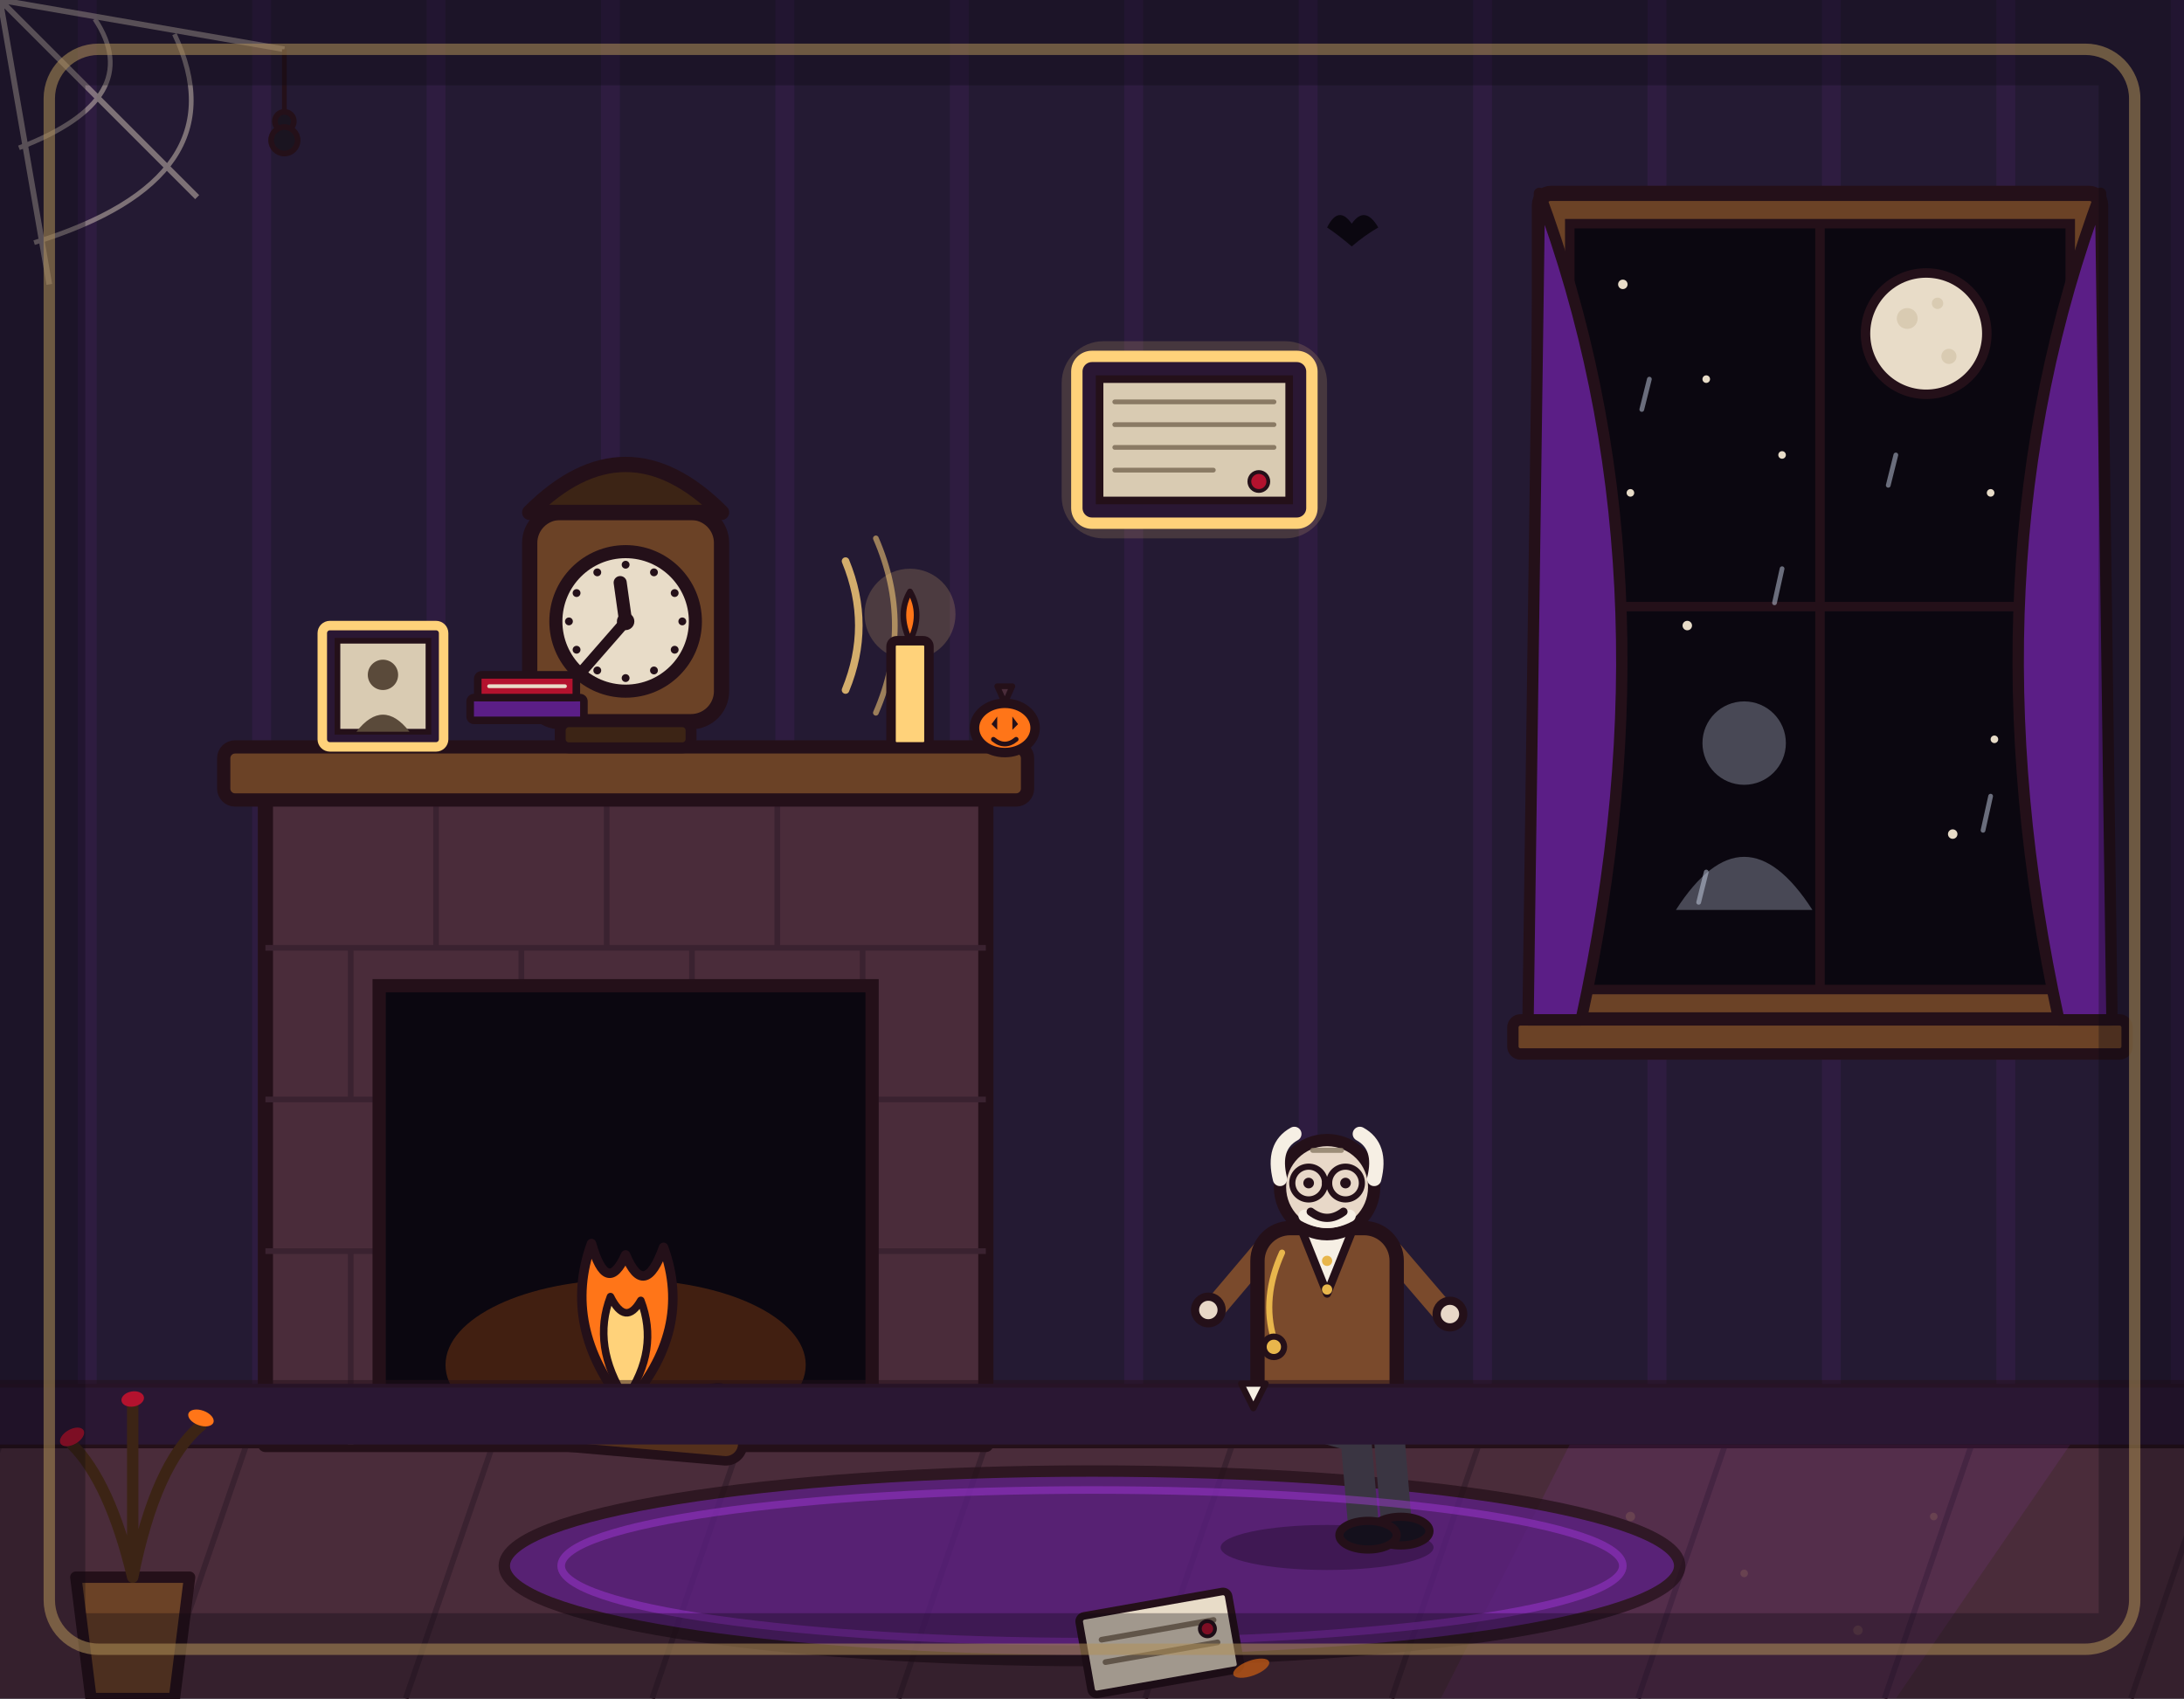
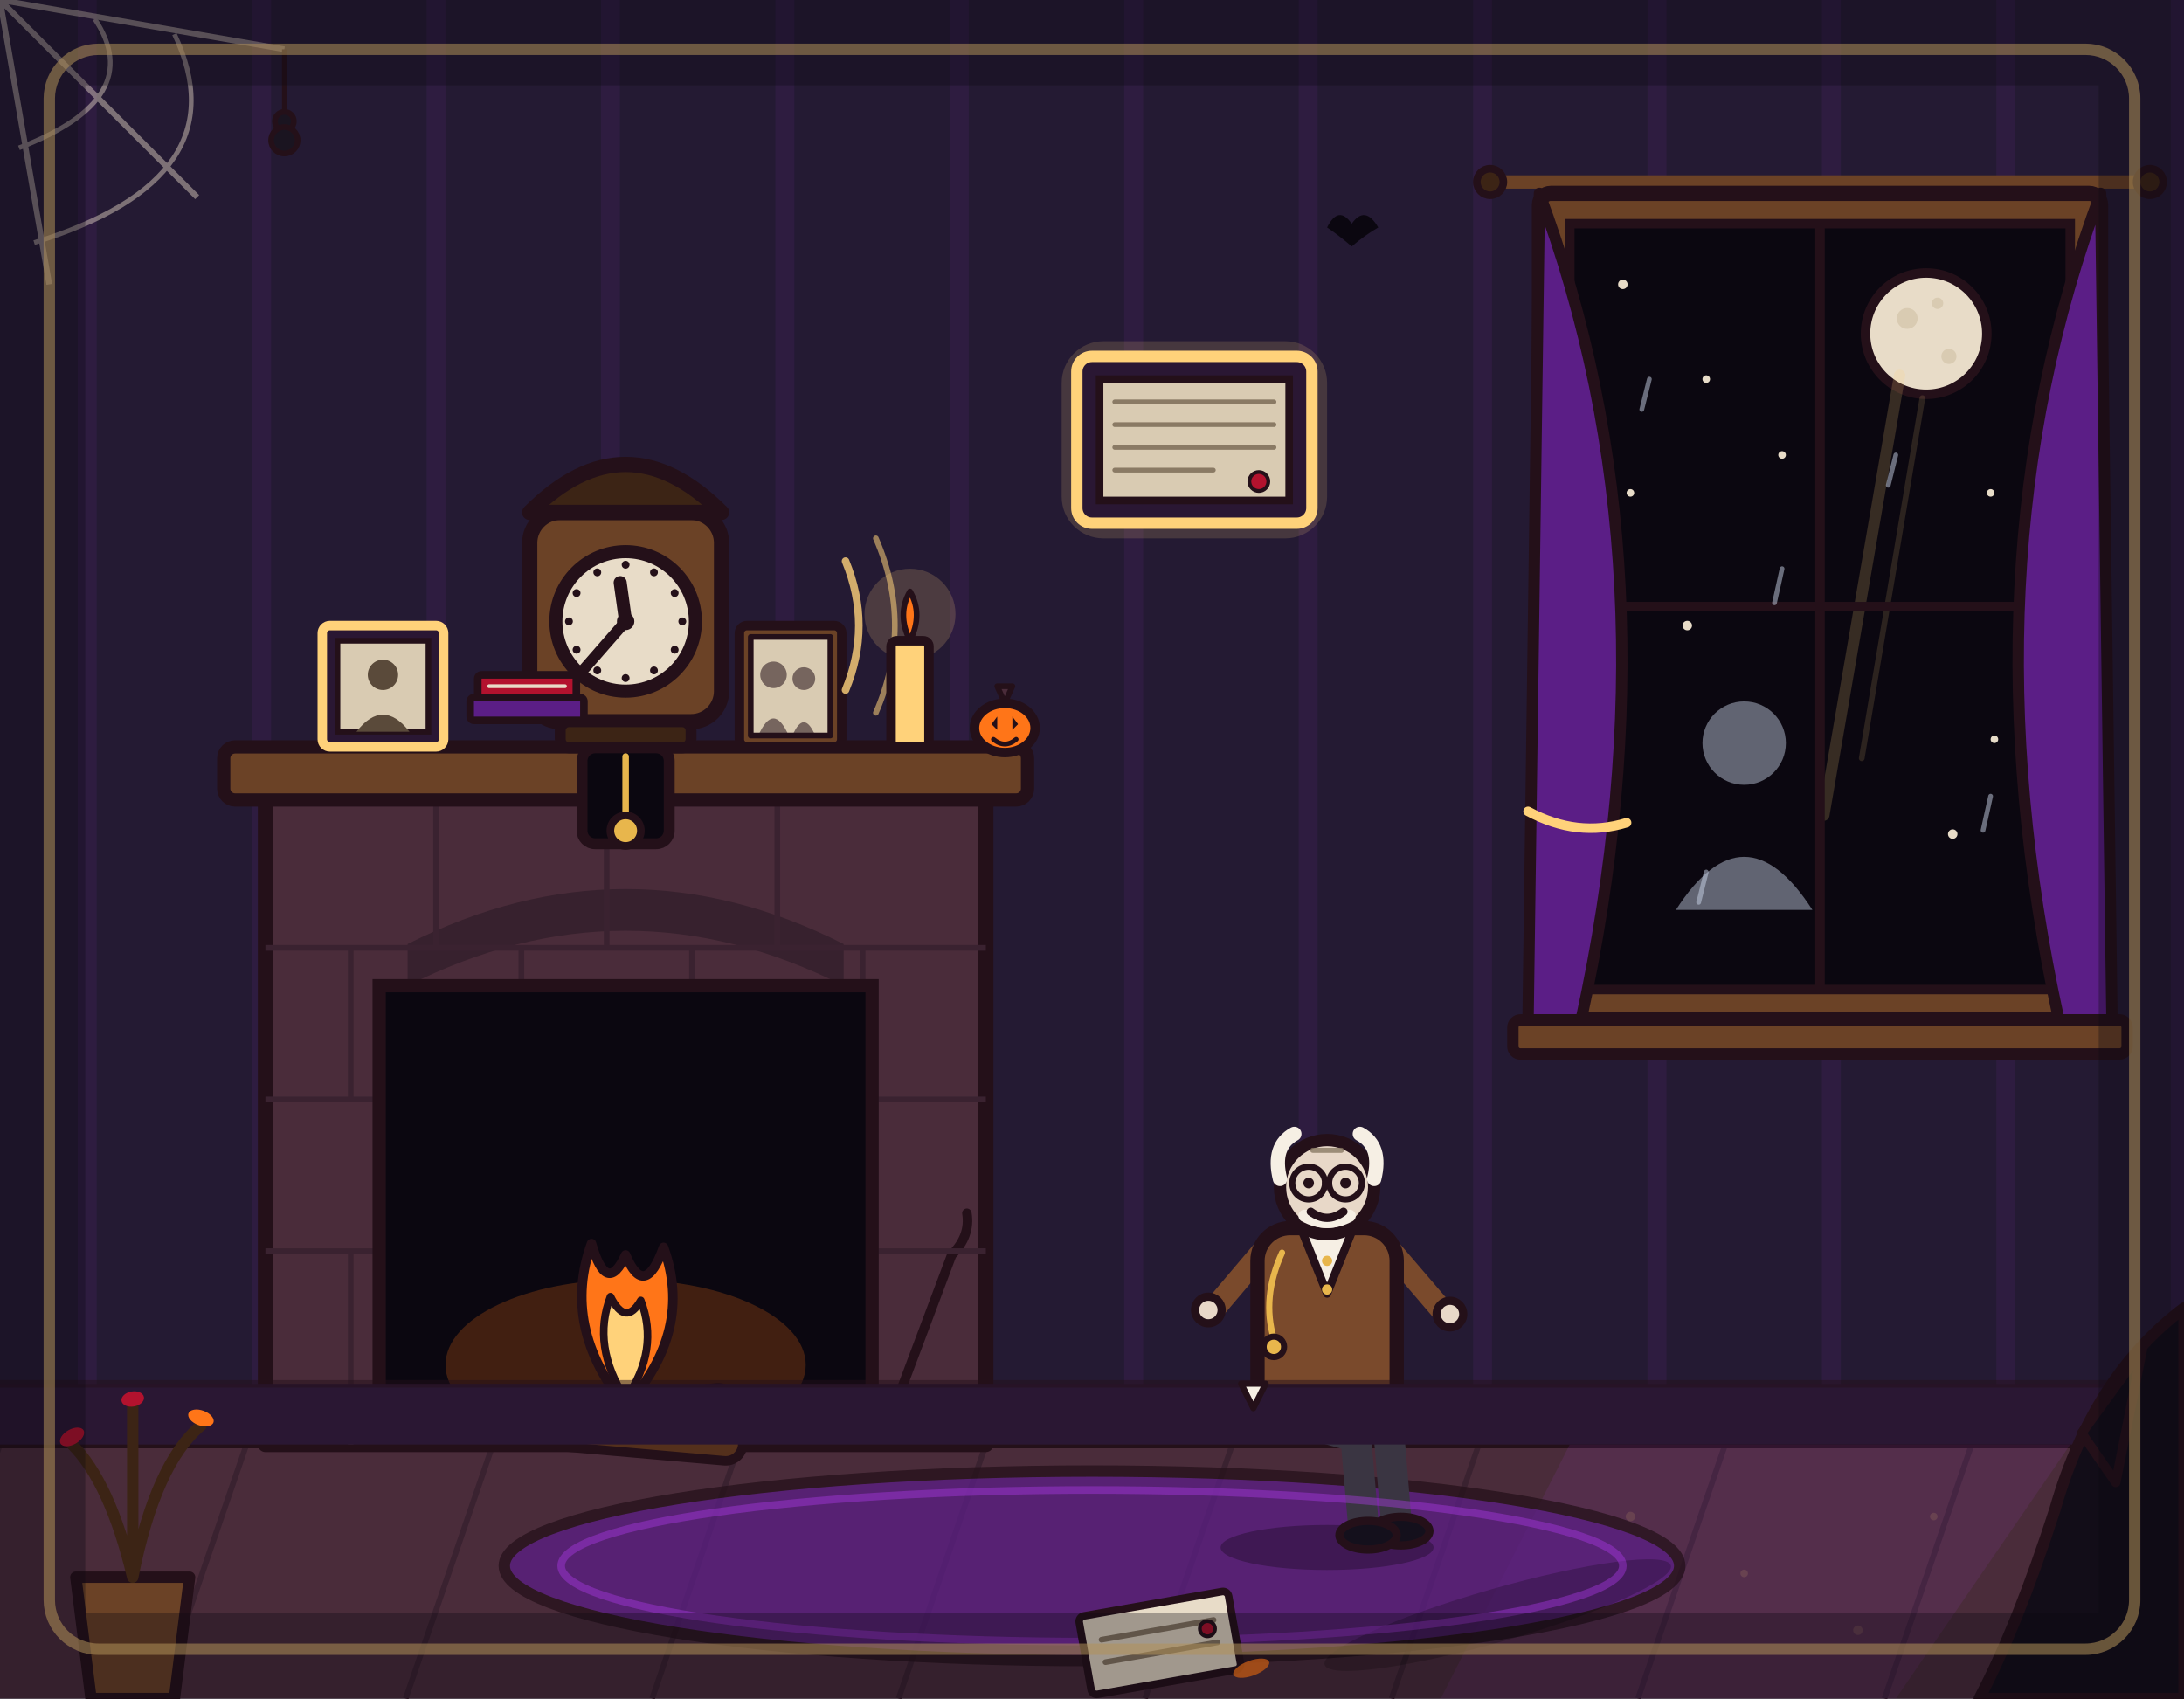
<svg xmlns="http://www.w3.org/2000/svg" viewBox="0 0 1152 896" width="1152" height="896">
  <rect x="0" y="0" width="1152" height="896" fill="#241a33" />
  <path d="M46 0V762M138 0V762M230 0V762M322 0V762M414 0V762M506 0V762M598 0V762M690 0V762M782 0V762M874 0V762M966 0V762M1058 0V762M1150 0V762" stroke="#b03aeb" stroke-width="10" opacity=".07" fill="none" />
  <g stroke="#e8dcc8" fill="none" opacity=".45">
    <path d="M0 0 L150 26M0 0 L104 104M0 0 L26 150" stroke-width="3" />
    <path d="M50 10 Q78 52 10 78" stroke-width="2.5" />
    <path d="M92 18 Q128 94 18 128" stroke-width="2.5" />
  </g>
  <line x1="150" y1="26" x2="150" y2="58" stroke="#241019" stroke-width="2.5" />
  <circle cx="150" cy="64" r="5" fill="#1a1420" stroke="#241019" stroke-width="3" />
  <circle cx="150" cy="74" r="7" fill="#1a1420" stroke="#241019" stroke-width="3" />
  <rect x="0" y="760" width="1152" height="136" fill="#4a2c3a" />
  <path d="M0 762 L-46 896M130 762 L84 896M260 762 L214 896M390 762 L344 896M520 762 L474 896M650 762 L604 896M780 762 L734 896M910 762 L864 896M1040 762 L994 896M1170 762 L1124 896" stroke="#3a2230" stroke-width="3" fill="none" />
  <line x1="0" y1="761" x2="1152" y2="761" stroke="#241019" stroke-width="6" stroke-linecap="round" />
  <polygon points="828,762 1092,762 1000,896 760,896" fill="#b03aeb" opacity=".10" />
  <ellipse cx="576" cy="826" rx="310" ry="50" fill="#5b1e86" stroke="#241019" stroke-width="6" stroke-linejoin="round" opacity=".75" />
+   <ellipse cx="790" cy="852" rx="95" ry="14" fill="#000000" opacity=".22" stroke="none" transform="rotate(-16 790 852)" />
  <rect x="560" y="180" width="140" height="104" rx="22" fill="#ffd27a" opacity=".16" />
  <rect x="568" y="188" width="124" height="88" rx="8" fill="#2a1733" stroke="#ffd27a" stroke-width="6" stroke-linejoin="round" />
  <rect x="580" y="200" width="100" height="64" fill="#d9cbb2" stroke="#241019" stroke-width="4" />
  <line x1="588" y1="212" x2="672" y2="212" stroke="#8a7a64" stroke-width="2.5" stroke-linecap="round" />
  <line x1="588" y1="224" x2="672" y2="224" stroke="#8a7a64" stroke-width="2.5" stroke-linecap="round" />
  <line x1="588" y1="236" x2="672" y2="236" stroke="#8a7a64" stroke-width="2.5" stroke-linecap="round" />
  <line x1="588" y1="248" x2="640" y2="248" stroke="#8a7a64" stroke-width="2.5" stroke-linecap="round" />
  <circle cx="664" cy="254" r="5" fill="#b3122e" stroke="#241019" stroke-width="2" />
  <rect x="140" y="420" width="380" height="342" fill="#4a2c3a" stroke="#241019" stroke-width="8" stroke-linejoin="round" />
+   <path d="M215 520 Q330 462 445 520 L445 498 Q330 440 215 498 Z" fill="#0b0710" opacity=".3" stroke="none" />
+   <line x1="472" y1="742" x2="502" y2="662" stroke="#241019" stroke-width="5" stroke-linecap="round" />
+   <path d="M502 662 Q512 652 510 640" fill="none" stroke="#241019" stroke-width="5" stroke-linecap="round" />
  <path d="M140 500H520M140 580H520M140 660H520M230 420V500M320 420V500M410 420V500M185 500V580M275 500V580M365 500V580M455 500V580M230 580V660M320 580V660M410 580V660M185 660V762M275 660V762M365 660V762M455 660V762" stroke="#3a2230" stroke-width="3" fill="none" />
  <rect x="200" y="520" width="260" height="242" fill="#0b0710" stroke="#241019" stroke-width="7" />
  <ellipse cx="330" cy="720" rx="95" ry="45" fill="#ff7518" opacity=".22" />
  <rect x="272" y="738" width="116" height="18" rx="9" fill="#6b4226" stroke="#241019" stroke-width="5" transform="rotate(-7 330 747)" />
  <rect x="268" y="748" width="124" height="18" rx="9" fill="#54301c" stroke="#241019" stroke-width="5" transform="rotate(5 330 757)" />
  <path d="M330 742 Q296 700 312 656 Q320 684 330 662 Q340 686 350 658 Q366 702 330 742 Z" fill="#ff7518" stroke="#241019" stroke-width="5" stroke-linejoin="round" />
  <path d="M330 738 Q312 710 322 684 Q330 700 338 686 Q348 712 330 738 Z" fill="#ffd27a" stroke="#241019" stroke-width="4" stroke-linejoin="round" />
  <rect x="118" y="394" width="424" height="28" rx="6" fill="#6b4226" stroke="#241019" stroke-width="7" stroke-linejoin="round" />
+   <g>
+     <rect x="390" y="330" width="54" height="64" rx="4" fill="#6b4226" stroke="#241019" stroke-width="5" stroke-linejoin="round" stroke-linecap="round" />
+     <rect x="396" y="336" width="42" height="52" fill="#d9cbb2" stroke="#241019" stroke-width="3" stroke-linejoin="round" />
+     <circle cx="408" cy="356" r="7" fill="#241019" opacity=".55" />
+     <circle cx="424" cy="358" r="6" fill="#241019" opacity=".55" />
+     <path d="M400 388 Q408 370 416 388 Z" fill="#241019" opacity=".55" />
+     <path d="M418 388 Q424 374 430 388 Z" fill="#241019" opacity=".55" />
+   </g>
  <g transform="translate(330 360) scale(1.15)">
    <rect x="-44" y="-78" width="88" height="96" rx="14" fill="#6b4226" stroke="#241019" stroke-width="7" stroke-linejoin="round" />
    <path d="M-44 -78 Q0 -122 44 -78 Z" fill="#3c2415" stroke="#241019" stroke-width="7" stroke-linejoin="round" />
    <circle cx="0" cy="-28" r="32" fill="#e8dcc8" stroke="#241019" stroke-width="6" />
    <g fill="#241019">
      <circle cx="0" cy="-54" r="1.8" />
      <circle cx="13" cy="-50.5" r="1.8" />
      <circle cx="22.5" cy="-41" r="1.8" />
      <circle cx="26" cy="-28" r="1.8" />
      <circle cx="22.5" cy="-15" r="1.8" />
      <circle cx="13" cy="-5.5" r="1.8" />
      <circle cx="0" cy="-2" r="1.8" />
      <circle cx="-13" cy="-5.5" r="1.8" />
      <circle cx="-22.5" cy="-15" r="1.8" />
      <circle cx="-26" cy="-28" r="1.8" />
      <circle cx="-22.5" cy="-41" r="1.8" />
      <circle cx="-13" cy="-50.5" r="1.8" />
    </g>
    <line x1="0" y1="-28" x2="-2.5" y2="-45.8" stroke="#241019" stroke-width="6" stroke-linecap="round" />
    <line x1="0" y1="-28" x2="-26.9" y2="2.8" stroke="#241019" stroke-width="5" stroke-linecap="round" />
    <circle cx="0" cy="-28" r="4" fill="#241019" />
    <rect x="-30" y="18" width="60" height="12" rx="4" fill="#3c2415" stroke="#241019" stroke-width="5" />
+     <rect x="-20" y="30" width="40" height="44" rx="6" fill="#0b0710" stroke="#241019" stroke-width="5" stroke-linejoin="round" />
+     <line x1="0" y1="34" x2="0" y2="64" stroke="#e8b64c" stroke-width="3" stroke-linecap="round" />
+     <circle cx="0" cy="68" r="7" fill="#e8b64c" stroke="#241019" stroke-width="3.5" stroke-linejoin="round" />
  </g>
  <path d="M446 296 Q460 330 446 364" fill="none" stroke="#ffd27a" stroke-width="4" stroke-linecap="round" opacity=".8" />
  <path d="M462 284 Q482 330 462 376" fill="none" stroke="#ffd27a" stroke-width="3" stroke-linecap="round" opacity=".55" />
  <rect x="170" y="330" width="64" height="64" rx="4" fill="#2a1733" stroke="#ffd27a" stroke-width="5" stroke-linejoin="round" />
  <rect x="178" y="338" width="48" height="48" fill="#d9cbb2" stroke="#241019" stroke-width="3" />
  <circle cx="202" cy="356" r="8" fill="#5a4a3a" />
  <path d="M188 386 Q202 368 216 386 Z" fill="#5a4a3a" />
  <circle cx="480" cy="324" r="24" fill="#ffd27a" opacity=".18" />
  <rect x="470" y="338" width="20" height="56" rx="3" fill="#ffd27a" stroke="#241019" stroke-width="5" stroke-linejoin="round" />
  <path d="M480 338 Q473 324 480 312 Q487 324 480 338 Z" fill="#ff7518" stroke="#241019" stroke-width="3" stroke-linejoin="round" />
+   <line x1="790" y1="96" x2="1130" y2="96" stroke="#6b4226" stroke-width="7" stroke-linecap="round" />
+   <circle cx="786" cy="96" r="7" fill="#3c2415" stroke="#241019" stroke-width="4" />
+   <circle cx="1134" cy="96" r="7" fill="#3c2415" stroke="#241019" stroke-width="4" />
  <rect x="812" y="102" width="296" height="436" rx="6" fill="#6b4226" stroke="#241019" stroke-width="8" stroke-linejoin="round" />
  <rect x="828" y="118" width="264" height="404" fill="#0b0710" stroke="#241019" stroke-width="5" />
  <circle cx="1016" cy="176" r="32" fill="#e8dcc8" stroke="#241019" stroke-width="5" />
  <circle cx="1006" cy="168" r="5.5" fill="#d9cbb2" />
  <circle cx="1028" cy="188" r="4" fill="#d9cbb2" />
  <circle cx="1022" cy="160" r="3" fill="#d9cbb2" />
  <g fill="#e8dcc8">
    <circle cx="856" cy="150" r="2.5" />
    <circle cx="900" cy="200" r="2" />
    <circle cx="860" cy="260" r="2" />
    <circle cx="890" cy="330" r="2.5" />
    <circle cx="1050" cy="260" r="2" />
    <circle cx="1070" cy="330" r="2.5" />
    <circle cx="1052" cy="390" r="2" />
    <circle cx="848" cy="400" r="2" />
    <circle cx="940" cy="240" r="2" />
    <circle cx="1030" cy="440" r="2.5" />
  </g>
-   <circle cx="920" cy="392" r="22" fill="#c9d4e8" opacity=".32" />
-   <path d="M884 480 Q920 424 956 480 Z" fill="#c9d4e8" opacity=".32" />
+   <circle cx="920" cy="392" r="22" fill="#c9d4e8" opacity=".45" />
+   <path d="M884 480 Q920 424 956 480 Z" fill="#c9d4e8" opacity=".45" />
+   <line x1="1002" y1="198" x2="962" y2="430" stroke="#ffd27a" stroke-width="6" opacity=".18" stroke-linecap="round" />
+   <line x1="1014" y1="210" x2="982" y2="400" stroke="#ffd27a" stroke-width="3" opacity=".14" stroke-linecap="round" />
  <line x1="960" y1="118" x2="960" y2="522" stroke="#241019" stroke-width="5" />
  <line x1="828" y1="320" x2="1092" y2="320" stroke="#241019" stroke-width="5" />
  <rect x="798" y="538" width="324" height="18" rx="4" fill="#6b4226" stroke="#241019" stroke-width="6" stroke-linejoin="round" />
  <path d="M812 102 Q886 300 834 538 L806 538 Z" fill="#5b1e86" stroke="#241019" stroke-width="6" stroke-linejoin="round" />
+   <path d="M806 428 Q832 442 858 434" fill="none" stroke="#ffd27a" stroke-width="5" stroke-linecap="round" />
  <path d="M1108 102 Q1034 300 1086 538 L1114 538 Z" fill="#5b1e86" stroke="#241019" stroke-width="6" stroke-linejoin="round" />
  <g transform="translate(700 812) scale(1.08)">
    <ellipse cx="0" cy="4" rx="52" ry="11" fill="#000000" opacity=".28" />
    <path d="M-8 -58 L30 -54 L34 -6" fill="none" stroke="#3a3542" stroke-width="15" stroke-linecap="round" />
    <path d="M-14 -58 L14 -50 L18 -4" fill="none" stroke="#3a3542" stroke-width="15" stroke-linecap="round" />
    <ellipse cx="36" cy="-4" rx="14" ry="7" fill="#14101c" stroke="#241019" stroke-width="4" />
    <ellipse cx="20" cy="-2" rx="14" ry="7" fill="#14101c" stroke="#241019" stroke-width="4" />
    <path d="M32 -140 L56 -112" fill="none" stroke="#7a4a2c" stroke-width="11" stroke-linecap="round" />
    <circle cx="60" cy="-110" r="6.5" fill="#e8d8c8" stroke="#241019" stroke-width="4" />
    <path d="M-32 -140 L-54 -114" fill="none" stroke="#7a4a2c" stroke-width="11" stroke-linecap="round" />
    <circle cx="-58" cy="-112" r="6.5" fill="#e8d8c8" stroke="#241019" stroke-width="4" />
    <rect x="-34" y="-152" width="68" height="92" rx="16" fill="#7a4a2c" stroke="#241019" stroke-width="7" stroke-linejoin="round" />
    <path d="M-12 -150 L0 -120 L12 -150 Z" fill="#f6efe4" stroke="#241019" stroke-width="4" stroke-linejoin="round" />
    <circle cx="0" cy="-136" r="2.5" fill="#e8b64c" />
    <circle cx="0" cy="-122" r="2.5" fill="#e8b64c" />
    <circle cx="0" cy="-172" r="23" fill="#e8d8c8" stroke="#241019" stroke-width="6" />
    <path d="M-23 -176 Q-27 -192 -16 -198" fill="none" stroke="#f6efe4" stroke-width="7" stroke-linecap="round" />
    <path d="M23 -176 Q27 -192 16 -198" fill="none" stroke="#f6efe4" stroke-width="7" stroke-linecap="round" />
    <circle cx="-9" cy="-174" r="2.6" fill="#241019" />
    <circle cx="9" cy="-174" r="2.6" fill="#241019" />
    <circle cx="-9" cy="-174" r="8" fill="none" stroke="#241019" stroke-width="3" />
    <circle cx="9" cy="-174" r="8" fill="none" stroke="#241019" stroke-width="3" />
    <line x1="-1" y1="-174" x2="1" y2="-174" stroke="#241019" stroke-width="3" stroke-linecap="round" />
    <path d="M-11 -158 Q0 -152 11 -158" fill="none" stroke="#f6efe4" stroke-width="6" stroke-linecap="round" />
    <path d="M-8 -160 Q0 -154 8 -160" fill="none" stroke="#241019" stroke-width="4" stroke-linecap="round" />
  </g>
  <rect x="0" y="730" width="1152" height="32" fill="#2a1733" />
  <line x1="0" y1="730" x2="1152" y2="730" stroke="#241019" stroke-width="4" opacity=".5" />
  <path d="M700 120 Q706 108 713 118 Q720 108 727 120 Q720 124 713 130 Q706 124 700 120 Z" fill="#0b0710" />
  <g stroke="#c9d4e8" stroke-width="2.5" opacity=".5" stroke-linecap="round">
    <line x1="870" y1="200" x2="866" y2="216" />
    <line x1="940" y1="300" x2="936" y2="318" />
    <line x1="1000" y1="240" x2="996" y2="256" />
    <line x1="1050" y1="420" x2="1046" y2="438" />
    <line x1="900" y1="460" x2="896" y2="476" />
  </g>
  <g fill="#ffd27a" opacity=".12">
    <circle cx="860" cy="800" r="2.5" />
    <circle cx="920" cy="830" r="2" />
    <circle cx="980" cy="860" r="2.5" />
    <circle cx="1020" cy="800" r="2" />
  </g>
  <g>
    <rect x="248" y="368" width="60" height="12" rx="2" fill="#5b1e86" stroke="#241019" stroke-width="4" stroke-linejoin="round" />
    <rect x="252" y="356" width="52" height="12" rx="2" fill="#b3122e" stroke="#241019" stroke-width="4" stroke-linejoin="round" />
    <line x1="258" y1="362" x2="298" y2="362" stroke="#e8dcc8" stroke-width="2" stroke-linecap="round" />
  </g>
  <g>
    <ellipse cx="530" cy="384" rx="16" ry="13" fill="#ff7518" stroke="#241019" stroke-width="5" stroke-linejoin="round" stroke-linecap="round" />
    <path d="M530 371 L534 362 L526 362 Z" fill="#4a2c3a" stroke="#241019" stroke-width="3" stroke-linejoin="round" stroke-linecap="round" />
    <path d="M523 382 L526 378 L526 385 Z M537 382 L534 378 L534 385 Z" fill="#241019" stroke="none" />
    <path d="M524 390 Q530 395 536 390" fill="none" stroke="#241019" stroke-width="2.5" stroke-linecap="round" />
  </g>
  <ellipse cx="576" cy="826" rx="280" ry="40" fill="none" stroke="#b03aeb" stroke-width="4" opacity=".4" />
  <g transform="rotate(-10 610 868)">
    <rect x="572" y="846" width="80" height="42" rx="3" fill="#e8dcc8" stroke="#241019" stroke-width="4" stroke-linejoin="round" stroke-linecap="round" />
    <line x1="582" y1="860" x2="642" y2="860" stroke="#8a7a64" stroke-width="3" stroke-linecap="round" />
    <line x1="582" y1="872" x2="642" y2="872" stroke="#8a7a64" stroke-width="3" stroke-linecap="round" />
    <circle cx="638" cy="864" r="4" fill="#b3122e" stroke="#241019" stroke-width="2" stroke-linejoin="round" />
  </g>
  <ellipse cx="660" cy="880" rx="10" ry="4" fill="#ff7518" opacity=".85" transform="rotate(-20 660 880)" />
  <g transform="translate(700 812) scale(1.08)">
    <path d="M-22 -140 Q-32 -118 -26 -98" fill="none" stroke="#e8b64c" stroke-width="3" stroke-linecap="round" />
    <circle cx="-26" cy="-94" r="5" fill="#e8b64c" stroke="#241019" stroke-width="3" />
    <path d="M-42 -76 L-30 -76 L-36 -64 Z" fill="#f6efe4" stroke="#241019" stroke-width="3" stroke-linejoin="round" />
    <path d="M-7 -190 L7 -190" fill="none" stroke="#8a7a64" stroke-width="2.5" stroke-linecap="round" opacity=".8" />
  </g>
  <g>
    <path d="M40 832 L100 832 L92 896 L48 896 Z" fill="#6b4226" stroke="#241019" stroke-width="6" stroke-linejoin="round" stroke-linecap="round" />
    <path d="M70 832 Q58 782 38 762 M70 832 Q82 772 106 752 M70 832 Q70 762 70 742" fill="none" stroke="#3c2415" stroke-width="6" stroke-linecap="round" />
    <ellipse cx="38" cy="758" rx="7" ry="4" fill="#b3122e" transform="rotate(-30 38 758)" />
    <ellipse cx="106" cy="748" rx="7" ry="4" fill="#ff7518" transform="rotate(20 106 748)" />
    <ellipse cx="70" cy="738" rx="6" ry="4" fill="#b3122e" transform="rotate(-10 70 738)" />
  </g>
+   <path d="M1152 896 L1152 690 Q1104 726 1084 796 Q1064 858 1044 896 Z" fill="#120d18" stroke="#241019" stroke-width="6" stroke-linejoin="round" stroke-linecap="round" />
+   <path d="M1098 756 L1130 712 L1116 782 Z" fill="#120d18" stroke="#241019" stroke-width="5" stroke-linejoin="round" stroke-linecap="round" />
  <rect x="26" y="26" width="1100" height="844" rx="26" fill="none" stroke="#ffd27a" stroke-width="6" opacity=".55" />
  <rect x="0" y="0" width="1152" height="896" fill="none" stroke="#0b0710" stroke-width="90" opacity=".32" />
</svg>
